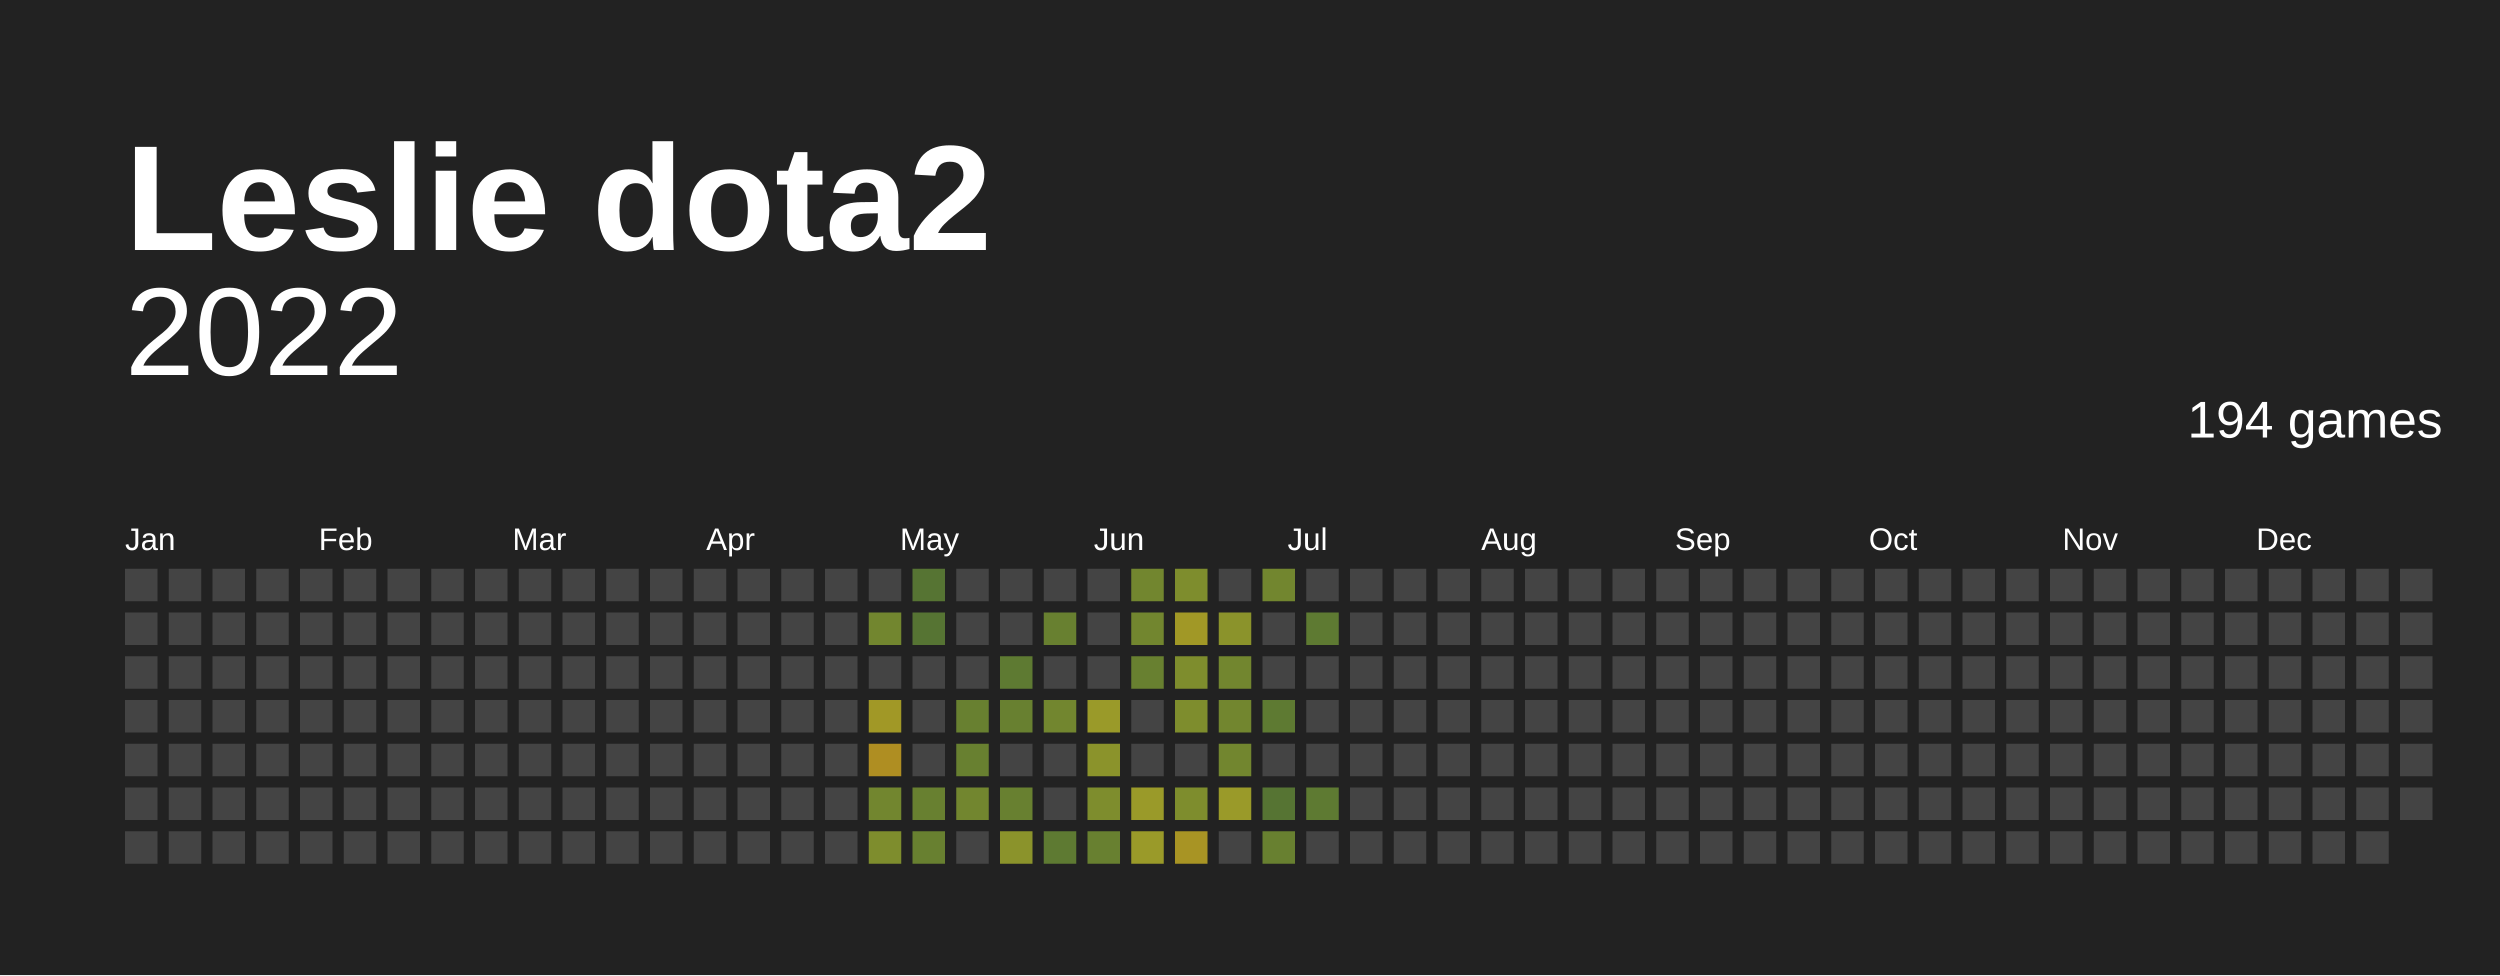
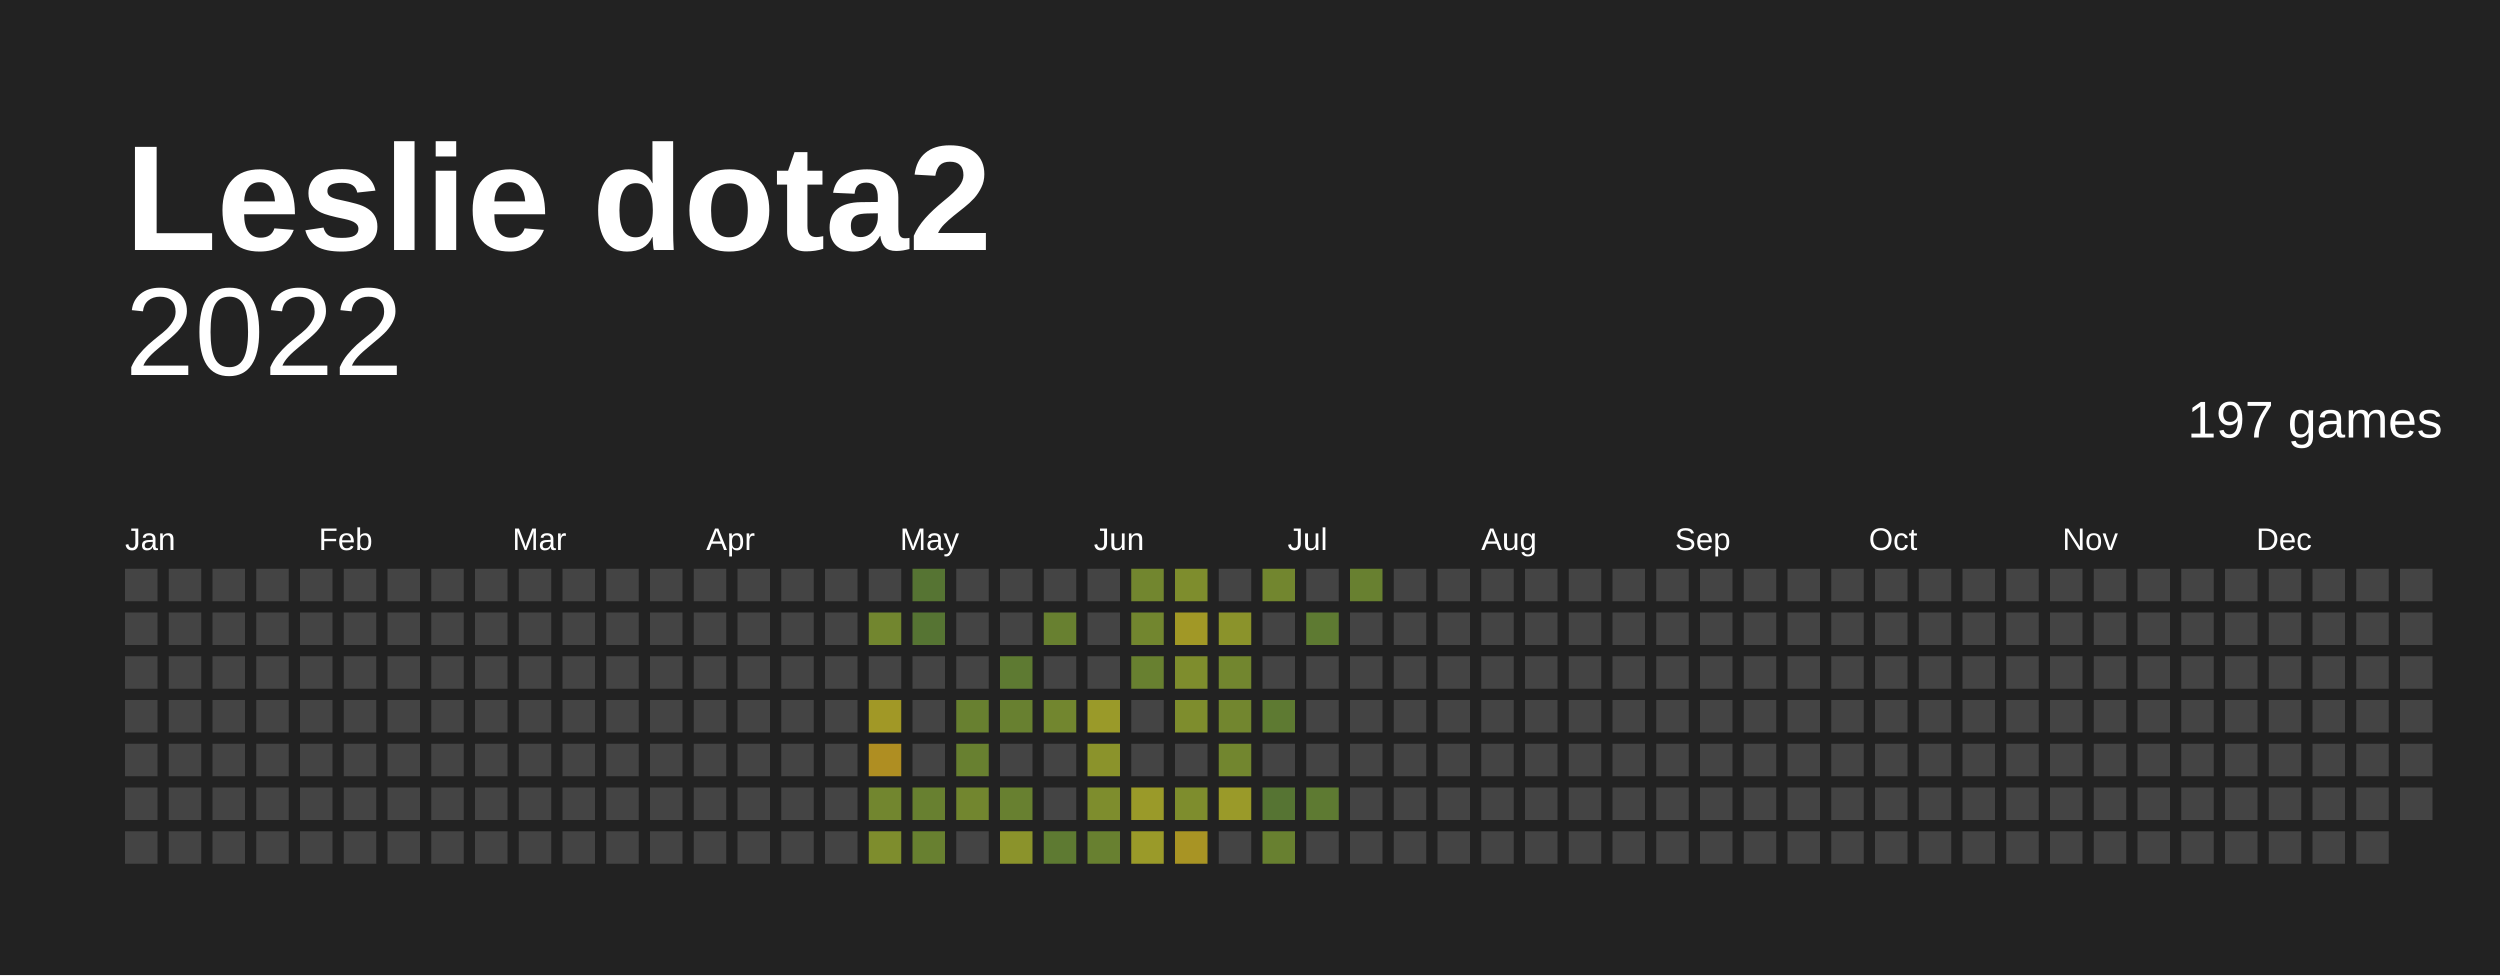
<svg xmlns="http://www.w3.org/2000/svg" baseProfile="full" height="78mm" version="1.1" viewBox="0,0,200,78" width="200mm">
  <defs />
  <rect fill="#222222" height="78" width="200" x="0" y="0" />
  <text fill="#FFFFFF" style="font-size:12px; font-family:Arial; font-weight:bold;" x="10" y="20">Leslie dota2</text>
  <text alignment-baseline="hanging" fill="#FFFFFF" style="font-size:10.0px; font-family:Arial;" x="10" y="30">2022</text>
-   <text alignment-baseline="hanging" fill="#FFFFFF" style="font-size:4.125px; font-family:Arial;" x="175" y="35">194 games</text>
+   <text alignment-baseline="hanging" fill="#FFFFFF" style="font-size:4.125px; font-family:Arial;" x="175" y="35">197 games</text>
  <text fill="#FFFFFF" style="font-size:2.5px; font-family:Arial" x="10.0" y="44">Jan</text>
  <text fill="#FFFFFF" style="font-size:2.5px; font-family:Arial" x="25.5" y="44">Feb</text>
  <text fill="#FFFFFF" style="font-size:2.5px; font-family:Arial" x="41.0" y="44">Mar</text>
  <text fill="#FFFFFF" style="font-size:2.5px; font-family:Arial" x="56.5" y="44">Apr</text>
  <text fill="#FFFFFF" style="font-size:2.5px; font-family:Arial" x="72.0" y="44">May</text>
  <text fill="#FFFFFF" style="font-size:2.5px; font-family:Arial" x="87.5" y="44">Jun</text>
  <text fill="#FFFFFF" style="font-size:2.5px; font-family:Arial" x="103.0" y="44">Jul</text>
  <text fill="#FFFFFF" style="font-size:2.5px; font-family:Arial" x="118.5" y="44">Aug</text>
  <text fill="#FFFFFF" style="font-size:2.5px; font-family:Arial" x="134.0" y="44">Sep</text>
  <text fill="#FFFFFF" style="font-size:2.5px; font-family:Arial" x="149.5" y="44">Oct</text>
  <text fill="#FFFFFF" style="font-size:2.5px; font-family:Arial" x="165.0" y="44">Nov</text>
  <text fill="#FFFFFF" style="font-size:2.5px; font-family:Arial" x="180.5" y="44">Dec</text>
  <rect fill="#444444" height="2.6" width="2.6" x="10.0" y="45.5" />
  <rect fill="#444444" height="2.6" width="2.6" x="10.0" y="49.0" />
  <rect fill="#444444" height="2.6" width="2.6" x="10.0" y="52.5" />
  <rect fill="#444444" height="2.6" width="2.6" x="10.0" y="56.0" />
  <rect fill="#444444" height="2.6" width="2.6" x="10.0" y="59.5" />
  <rect fill="#444444" height="2.6" width="2.6" x="10.0" y="63.0" />
  <rect fill="#444444" height="2.6" width="2.6" x="10.0" y="66.5" />
  <rect fill="#444444" height="2.6" width="2.6" x="13.5" y="45.5" />
  <rect fill="#444444" height="2.6" width="2.6" x="13.5" y="49.0" />
  <rect fill="#444444" height="2.6" width="2.6" x="13.5" y="52.5" />
  <rect fill="#444444" height="2.6" width="2.6" x="13.5" y="56.0" />
  <rect fill="#444444" height="2.6" width="2.6" x="13.5" y="59.5" />
  <rect fill="#444444" height="2.6" width="2.6" x="13.5" y="63.0" />
  <rect fill="#444444" height="2.6" width="2.6" x="13.5" y="66.5" />
  <rect fill="#444444" height="2.6" width="2.6" x="17.0" y="45.5" />
  <rect fill="#444444" height="2.6" width="2.6" x="17.0" y="49.0" />
  <rect fill="#444444" height="2.6" width="2.6" x="17.0" y="52.5" />
  <rect fill="#444444" height="2.6" width="2.6" x="17.0" y="56.0" />
  <rect fill="#444444" height="2.6" width="2.6" x="17.0" y="59.5" />
  <rect fill="#444444" height="2.6" width="2.6" x="17.0" y="63.0" />
  <rect fill="#444444" height="2.6" width="2.6" x="17.0" y="66.5" />
  <rect fill="#444444" height="2.6" width="2.6" x="20.5" y="45.5" />
  <rect fill="#444444" height="2.6" width="2.6" x="20.5" y="49.0" />
  <rect fill="#444444" height="2.6" width="2.6" x="20.5" y="52.5" />
  <rect fill="#444444" height="2.6" width="2.6" x="20.5" y="56.0" />
  <rect fill="#444444" height="2.6" width="2.6" x="20.5" y="59.5" />
  <rect fill="#444444" height="2.6" width="2.6" x="20.5" y="63.0" />
  <rect fill="#444444" height="2.6" width="2.6" x="20.5" y="66.5" />
  <rect fill="#444444" height="2.6" width="2.6" x="24.0" y="45.5" />
  <rect fill="#444444" height="2.6" width="2.6" x="24.0" y="49.0" />
  <rect fill="#444444" height="2.6" width="2.6" x="24.0" y="52.5" />
  <rect fill="#444444" height="2.6" width="2.6" x="24.0" y="56.0" />
  <rect fill="#444444" height="2.6" width="2.6" x="24.0" y="59.5" />
  <rect fill="#444444" height="2.6" width="2.6" x="24.0" y="63.0" />
  <rect fill="#444444" height="2.6" width="2.6" x="24.0" y="66.5" />
  <rect fill="#444444" height="2.6" width="2.6" x="27.5" y="45.5" />
  <rect fill="#444444" height="2.6" width="2.6" x="27.5" y="49.0" />
  <rect fill="#444444" height="2.6" width="2.6" x="27.5" y="52.5" />
  <rect fill="#444444" height="2.6" width="2.6" x="27.5" y="56.0" />
  <rect fill="#444444" height="2.6" width="2.6" x="27.5" y="59.5" />
  <rect fill="#444444" height="2.6" width="2.6" x="27.5" y="63.0" />
  <rect fill="#444444" height="2.6" width="2.6" x="27.5" y="66.5" />
  <rect fill="#444444" height="2.6" width="2.6" x="31.0" y="45.5" />
  <rect fill="#444444" height="2.6" width="2.6" x="31.0" y="49.0" />
  <rect fill="#444444" height="2.6" width="2.6" x="31.0" y="52.5" />
  <rect fill="#444444" height="2.6" width="2.6" x="31.0" y="56.0" />
  <rect fill="#444444" height="2.6" width="2.6" x="31.0" y="59.5" />
  <rect fill="#444444" height="2.6" width="2.6" x="31.0" y="63.0" />
  <rect fill="#444444" height="2.6" width="2.6" x="31.0" y="66.5" />
  <rect fill="#444444" height="2.6" width="2.6" x="34.5" y="45.5" />
  <rect fill="#444444" height="2.6" width="2.6" x="34.5" y="49.0" />
  <rect fill="#444444" height="2.6" width="2.6" x="34.5" y="52.5" />
  <rect fill="#444444" height="2.6" width="2.6" x="34.5" y="56.0" />
  <rect fill="#444444" height="2.6" width="2.6" x="34.5" y="59.5" />
  <rect fill="#444444" height="2.6" width="2.6" x="34.5" y="63.0" />
  <rect fill="#444444" height="2.6" width="2.6" x="34.5" y="66.5" />
  <rect fill="#444444" height="2.6" width="2.6" x="38.0" y="45.5" />
  <rect fill="#444444" height="2.6" width="2.6" x="38.0" y="49.0" />
  <rect fill="#444444" height="2.6" width="2.6" x="38.0" y="52.5" />
  <rect fill="#444444" height="2.6" width="2.6" x="38.0" y="56.0" />
  <rect fill="#444444" height="2.6" width="2.6" x="38.0" y="59.5" />
  <rect fill="#444444" height="2.6" width="2.6" x="38.0" y="63.0" />
  <rect fill="#444444" height="2.6" width="2.6" x="38.0" y="66.5" />
  <rect fill="#444444" height="2.6" width="2.6" x="41.5" y="45.5" />
  <rect fill="#444444" height="2.6" width="2.6" x="41.5" y="49.0" />
  <rect fill="#444444" height="2.6" width="2.6" x="41.5" y="52.5" />
  <rect fill="#444444" height="2.6" width="2.6" x="41.5" y="56.0" />
  <rect fill="#444444" height="2.6" width="2.6" x="41.5" y="59.5" />
  <rect fill="#444444" height="2.6" width="2.6" x="41.5" y="63.0" />
  <rect fill="#444444" height="2.6" width="2.6" x="41.5" y="66.5" />
  <rect fill="#444444" height="2.6" width="2.6" x="45.0" y="45.5" />
  <rect fill="#444444" height="2.6" width="2.6" x="45.0" y="49.0" />
  <rect fill="#444444" height="2.6" width="2.6" x="45.0" y="52.5" />
  <rect fill="#444444" height="2.6" width="2.6" x="45.0" y="56.0" />
  <rect fill="#444444" height="2.6" width="2.6" x="45.0" y="59.5" />
  <rect fill="#444444" height="2.6" width="2.6" x="45.0" y="63.0" />
  <rect fill="#444444" height="2.6" width="2.6" x="45.0" y="66.5" />
  <rect fill="#444444" height="2.6" width="2.6" x="48.5" y="45.5" />
  <rect fill="#444444" height="2.6" width="2.6" x="48.5" y="49.0" />
  <rect fill="#444444" height="2.6" width="2.6" x="48.5" y="52.5" />
  <rect fill="#444444" height="2.6" width="2.6" x="48.5" y="56.0" />
  <rect fill="#444444" height="2.6" width="2.6" x="48.5" y="59.5" />
  <rect fill="#444444" height="2.6" width="2.6" x="48.5" y="63.0" />
  <rect fill="#444444" height="2.6" width="2.6" x="48.5" y="66.5" />
  <rect fill="#444444" height="2.6" width="2.6" x="52.0" y="45.5" />
  <rect fill="#444444" height="2.6" width="2.6" x="52.0" y="49.0" />
  <rect fill="#444444" height="2.6" width="2.6" x="52.0" y="52.5" />
  <rect fill="#444444" height="2.6" width="2.6" x="52.0" y="56.0" />
  <rect fill="#444444" height="2.6" width="2.6" x="52.0" y="59.5" />
  <rect fill="#444444" height="2.6" width="2.6" x="52.0" y="63.0" />
  <rect fill="#444444" height="2.6" width="2.6" x="52.0" y="66.5" />
  <rect fill="#444444" height="2.6" width="2.6" x="55.5" y="45.5" />
  <rect fill="#444444" height="2.6" width="2.6" x="55.5" y="49.0" />
  <rect fill="#444444" height="2.6" width="2.6" x="55.5" y="52.5" />
  <rect fill="#444444" height="2.6" width="2.6" x="55.5" y="56.0" />
  <rect fill="#444444" height="2.6" width="2.6" x="55.5" y="59.5" />
  <rect fill="#444444" height="2.6" width="2.6" x="55.5" y="63.0" />
  <rect fill="#444444" height="2.6" width="2.6" x="55.5" y="66.5" />
  <rect fill="#444444" height="2.6" width="2.6" x="59.0" y="45.5" />
  <rect fill="#444444" height="2.6" width="2.6" x="59.0" y="49.0" />
  <rect fill="#444444" height="2.6" width="2.6" x="59.0" y="52.5" />
  <rect fill="#444444" height="2.6" width="2.6" x="59.0" y="56.0" />
  <rect fill="#444444" height="2.6" width="2.6" x="59.0" y="59.5" />
  <rect fill="#444444" height="2.6" width="2.6" x="59.0" y="63.0" />
  <rect fill="#444444" height="2.6" width="2.6" x="59.0" y="66.5" />
  <rect fill="#444444" height="2.6" width="2.6" x="62.5" y="45.5" />
  <rect fill="#444444" height="2.6" width="2.6" x="62.5" y="49.0" />
  <rect fill="#444444" height="2.6" width="2.6" x="62.5" y="52.5" />
  <rect fill="#444444" height="2.6" width="2.6" x="62.5" y="56.0" />
  <rect fill="#444444" height="2.6" width="2.6" x="62.5" y="59.5" />
  <rect fill="#444444" height="2.6" width="2.6" x="62.5" y="63.0" />
  <rect fill="#444444" height="2.6" width="2.6" x="62.5" y="66.5" />
  <rect fill="#444444" height="2.6" width="2.6" x="66.0" y="45.5" />
  <rect fill="#444444" height="2.6" width="2.6" x="66.0" y="49.0" />
  <rect fill="#444444" height="2.6" width="2.6" x="66.0" y="52.5" />
  <rect fill="#444444" height="2.6" width="2.6" x="66.0" y="56.0" />
  <rect fill="#444444" height="2.6" width="2.6" x="66.0" y="59.5" />
  <rect fill="#444444" height="2.6" width="2.6" x="66.0" y="63.0" />
  <rect fill="#444444" height="2.6" width="2.6" x="66.0" y="66.5" />
  <rect fill="#444444" height="2.6" width="2.6" x="69.5" y="45.5" />
  <rect fill="#72862f" height="2.6" width="2.6" x="69.5" y="49.0" />
  <rect fill="#444444" height="2.6" width="2.6" x="69.5" y="52.5" />
  <rect fill="#a19826" height="2.6" width="2.6" x="69.5" y="56.0" />
  <rect fill="#af8e22" height="2.6" width="2.6" x="69.5" y="59.5" />
  <rect fill="#72862f" height="2.6" width="2.6" x="69.5" y="63.0" />
  <rect fill="#7e8d2d" height="2.6" width="2.6" x="69.5" y="66.5" />
  <rect fill="#567433" height="2.6" width="2.6" x="73.0" y="45.5" />
  <rect fill="#567433" height="2.6" width="2.6" x="73.0" y="49.0" />
  <rect fill="#444444" height="2.6" width="2.6" x="73.0" y="52.5" />
  <rect fill="#444444" height="2.6" width="2.6" x="73.0" y="56.0" />
  <rect fill="#444444" height="2.6" width="2.6" x="73.0" y="59.5" />
  <rect fill="#688030" height="2.6" width="2.6" x="73.0" y="63.0" />
  <rect fill="#688030" height="2.6" width="2.6" x="73.0" y="66.5" />
  <rect fill="#444444" height="2.6" width="2.6" x="76.5" y="45.5" />
  <rect fill="#444444" height="2.6" width="2.6" x="76.5" y="49.0" />
  <rect fill="#444444" height="2.6" width="2.6" x="76.5" y="52.5" />
  <rect fill="#688030" height="2.6" width="2.6" x="76.5" y="56.0" />
  <rect fill="#688030" height="2.6" width="2.6" x="76.5" y="59.5" />
  <rect fill="#72862f" height="2.6" width="2.6" x="76.5" y="63.0" />
  <rect fill="#444444" height="2.6" width="2.6" x="76.5" y="66.5" />
  <rect fill="#444444" height="2.6" width="2.6" x="80.0" y="45.5" />
  <rect fill="#444444" height="2.6" width="2.6" x="80.0" y="49.0" />
  <rect fill="#5e7a32" height="2.6" width="2.6" x="80.0" y="52.5" />
  <rect fill="#688030" height="2.6" width="2.6" x="80.0" y="56.0" />
  <rect fill="#444444" height="2.6" width="2.6" x="80.0" y="59.5" />
  <rect fill="#688030" height="2.6" width="2.6" x="80.0" y="63.0" />
  <rect fill="#8b932b" height="2.6" width="2.6" x="80.0" y="66.5" />
  <rect fill="#444444" height="2.6" width="2.6" x="83.5" y="45.5" />
  <rect fill="#688030" height="2.6" width="2.6" x="83.5" y="49.0" />
  <rect fill="#444444" height="2.6" width="2.6" x="83.5" y="52.5" />
  <rect fill="#72862f" height="2.6" width="2.6" x="83.5" y="56.0" />
  <rect fill="#444444" height="2.6" width="2.6" x="83.5" y="59.5" />
  <rect fill="#444444" height="2.6" width="2.6" x="83.5" y="63.0" />
  <rect fill="#5e7a32" height="2.6" width="2.6" x="83.5" y="66.5" />
  <rect fill="#444444" height="2.6" width="2.6" x="87.0" y="45.5" />
  <rect fill="#444444" height="2.6" width="2.6" x="87.0" y="49.0" />
  <rect fill="#444444" height="2.6" width="2.6" x="87.0" y="52.5" />
  <rect fill="#9a9a29" height="2.6" width="2.6" x="87.0" y="56.0" />
  <rect fill="#8b932b" height="2.6" width="2.6" x="87.0" y="59.5" />
  <rect fill="#7e8d2d" height="2.6" width="2.6" x="87.0" y="63.0" />
  <rect fill="#688030" height="2.6" width="2.6" x="87.0" y="66.5" />
  <rect fill="#72862f" height="2.6" width="2.6" x="90.5" y="45.5" />
  <rect fill="#72862f" height="2.6" width="2.6" x="90.5" y="49.0" />
  <rect fill="#688030" height="2.6" width="2.6" x="90.5" y="52.5" />
  <rect fill="#444444" height="2.6" width="2.6" x="90.5" y="56.0" />
  <rect fill="#444444" height="2.6" width="2.6" x="90.5" y="59.5" />
  <rect fill="#9a9a29" height="2.6" width="2.6" x="90.5" y="63.0" />
  <rect fill="#9a9a29" height="2.6" width="2.6" x="90.5" y="66.5" />
  <rect fill="#7e8d2d" height="2.6" width="2.6" x="94.0" y="45.5" />
  <rect fill="#a19826" height="2.6" width="2.6" x="94.0" y="49.0" />
  <rect fill="#7e8d2d" height="2.6" width="2.6" x="94.0" y="52.5" />
  <rect fill="#7e8d2d" height="2.6" width="2.6" x="94.0" y="56.0" />
  <rect fill="#444444" height="2.6" width="2.6" x="94.0" y="59.5" />
  <rect fill="#7e8d2d" height="2.6" width="2.6" x="94.0" y="63.0" />
  <rect fill="#a89424" height="2.6" width="2.6" x="94.0" y="66.5" />
  <rect fill="#444444" height="2.6" width="2.6" x="97.5" y="45.5" />
  <rect fill="#8b932b" height="2.6" width="2.6" x="97.5" y="49.0" />
  <rect fill="#72862f" height="2.6" width="2.6" x="97.5" y="52.5" />
  <rect fill="#72862f" height="2.6" width="2.6" x="97.5" y="56.0" />
  <rect fill="#72862f" height="2.6" width="2.6" x="97.5" y="59.5" />
  <rect fill="#9a9a29" height="2.6" width="2.6" x="97.5" y="63.0" />
  <rect fill="#444444" height="2.6" width="2.6" x="97.5" y="66.5" />
  <rect fill="#72862f" height="2.6" width="2.6" x="101.0" y="45.5" />
  <rect fill="#444444" height="2.6" width="2.6" x="101.0" y="49.0" />
  <rect fill="#444444" height="2.6" width="2.6" x="101.0" y="52.5" />
  <rect fill="#5e7a32" height="2.6" width="2.6" x="101.0" y="56.0" />
  <rect fill="#444444" height="2.6" width="2.6" x="101.0" y="59.5" />
  <rect fill="#567433" height="2.6" width="2.6" x="101.0" y="63.0" />
  <rect fill="#688030" height="2.6" width="2.6" x="101.0" y="66.5" />
  <rect fill="#444444" height="2.6" width="2.6" x="104.5" y="45.5" />
  <rect fill="#5e7a32" height="2.6" width="2.6" x="104.5" y="49.0" />
  <rect fill="#444444" height="2.6" width="2.6" x="104.5" y="52.5" />
  <rect fill="#444444" height="2.6" width="2.6" x="104.5" y="56.0" />
  <rect fill="#444444" height="2.6" width="2.6" x="104.5" y="59.5" />
  <rect fill="#5e7a32" height="2.6" width="2.6" x="104.5" y="63.0" />
  <rect fill="#444444" height="2.6" width="2.6" x="104.5" y="66.5" />
-   <rect fill="#444444" height="2.6" width="2.6" x="108.0" y="45.5" />
+   <rect fill="#688030" height="2.6" width="2.6" x="108.0" y="45.5" />
  <rect fill="#444444" height="2.6" width="2.6" x="108.0" y="49.0" />
  <rect fill="#444444" height="2.6" width="2.6" x="108.0" y="52.5" />
  <rect fill="#444444" height="2.6" width="2.6" x="108.0" y="56.0" />
  <rect fill="#444444" height="2.6" width="2.6" x="108.0" y="59.5" />
  <rect fill="#444444" height="2.6" width="2.6" x="108.0" y="63.0" />
  <rect fill="#444444" height="2.6" width="2.6" x="108.0" y="66.5" />
  <rect fill="#444444" height="2.6" width="2.6" x="111.5" y="45.5" />
  <rect fill="#444444" height="2.6" width="2.6" x="111.5" y="49.0" />
  <rect fill="#444444" height="2.6" width="2.6" x="111.5" y="52.5" />
  <rect fill="#444444" height="2.6" width="2.6" x="111.5" y="56.0" />
  <rect fill="#444444" height="2.6" width="2.6" x="111.5" y="59.5" />
  <rect fill="#444444" height="2.6" width="2.6" x="111.5" y="63.0" />
  <rect fill="#444444" height="2.6" width="2.6" x="111.5" y="66.5" />
  <rect fill="#444444" height="2.6" width="2.6" x="115.0" y="45.5" />
  <rect fill="#444444" height="2.6" width="2.6" x="115.0" y="49.0" />
  <rect fill="#444444" height="2.6" width="2.6" x="115.0" y="52.5" />
  <rect fill="#444444" height="2.6" width="2.6" x="115.0" y="56.0" />
  <rect fill="#444444" height="2.6" width="2.6" x="115.0" y="59.5" />
  <rect fill="#444444" height="2.6" width="2.6" x="115.0" y="63.0" />
  <rect fill="#444444" height="2.6" width="2.6" x="115.0" y="66.5" />
  <rect fill="#444444" height="2.6" width="2.6" x="118.5" y="45.5" />
  <rect fill="#444444" height="2.6" width="2.6" x="118.5" y="49.0" />
  <rect fill="#444444" height="2.6" width="2.6" x="118.5" y="52.5" />
  <rect fill="#444444" height="2.6" width="2.6" x="118.5" y="56.0" />
  <rect fill="#444444" height="2.6" width="2.6" x="118.5" y="59.5" />
  <rect fill="#444444" height="2.6" width="2.6" x="118.5" y="63.0" />
  <rect fill="#444444" height="2.6" width="2.6" x="118.5" y="66.5" />
  <rect fill="#444444" height="2.6" width="2.6" x="122.0" y="45.5" />
  <rect fill="#444444" height="2.6" width="2.6" x="122.0" y="49.0" />
  <rect fill="#444444" height="2.6" width="2.6" x="122.0" y="52.5" />
  <rect fill="#444444" height="2.6" width="2.6" x="122.0" y="56.0" />
  <rect fill="#444444" height="2.6" width="2.6" x="122.0" y="59.5" />
  <rect fill="#444444" height="2.6" width="2.6" x="122.0" y="63.0" />
  <rect fill="#444444" height="2.6" width="2.6" x="122.0" y="66.5" />
  <rect fill="#444444" height="2.6" width="2.6" x="125.5" y="45.5" />
  <rect fill="#444444" height="2.6" width="2.6" x="125.5" y="49.0" />
  <rect fill="#444444" height="2.6" width="2.6" x="125.5" y="52.5" />
  <rect fill="#444444" height="2.6" width="2.6" x="125.5" y="56.0" />
  <rect fill="#444444" height="2.6" width="2.6" x="125.5" y="59.5" />
  <rect fill="#444444" height="2.6" width="2.6" x="125.5" y="63.0" />
  <rect fill="#444444" height="2.6" width="2.6" x="125.5" y="66.5" />
  <rect fill="#444444" height="2.6" width="2.6" x="129.0" y="45.5" />
  <rect fill="#444444" height="2.6" width="2.6" x="129.0" y="49.0" />
  <rect fill="#444444" height="2.6" width="2.6" x="129.0" y="52.5" />
  <rect fill="#444444" height="2.6" width="2.6" x="129.0" y="56.0" />
  <rect fill="#444444" height="2.6" width="2.6" x="129.0" y="59.5" />
  <rect fill="#444444" height="2.6" width="2.6" x="129.0" y="63.0" />
  <rect fill="#444444" height="2.6" width="2.6" x="129.0" y="66.5" />
  <rect fill="#444444" height="2.6" width="2.6" x="132.5" y="45.5" />
  <rect fill="#444444" height="2.6" width="2.6" x="132.5" y="49.0" />
  <rect fill="#444444" height="2.6" width="2.6" x="132.5" y="52.5" />
  <rect fill="#444444" height="2.6" width="2.6" x="132.5" y="56.0" />
  <rect fill="#444444" height="2.6" width="2.6" x="132.5" y="59.5" />
  <rect fill="#444444" height="2.6" width="2.6" x="132.5" y="63.0" />
  <rect fill="#444444" height="2.6" width="2.6" x="132.5" y="66.5" />
  <rect fill="#444444" height="2.6" width="2.6" x="136.0" y="45.5" />
  <rect fill="#444444" height="2.6" width="2.6" x="136.0" y="49.0" />
  <rect fill="#444444" height="2.6" width="2.6" x="136.0" y="52.5" />
  <rect fill="#444444" height="2.6" width="2.6" x="136.0" y="56.0" />
  <rect fill="#444444" height="2.6" width="2.6" x="136.0" y="59.5" />
  <rect fill="#444444" height="2.6" width="2.6" x="136.0" y="63.0" />
  <rect fill="#444444" height="2.6" width="2.6" x="136.0" y="66.5" />
  <rect fill="#444444" height="2.6" width="2.6" x="139.5" y="45.5" />
  <rect fill="#444444" height="2.6" width="2.6" x="139.5" y="49.0" />
  <rect fill="#444444" height="2.6" width="2.6" x="139.5" y="52.5" />
  <rect fill="#444444" height="2.6" width="2.6" x="139.5" y="56.0" />
  <rect fill="#444444" height="2.6" width="2.6" x="139.5" y="59.5" />
  <rect fill="#444444" height="2.6" width="2.6" x="139.5" y="63.0" />
  <rect fill="#444444" height="2.6" width="2.6" x="139.5" y="66.5" />
  <rect fill="#444444" height="2.6" width="2.6" x="143.0" y="45.5" />
  <rect fill="#444444" height="2.6" width="2.6" x="143.0" y="49.0" />
  <rect fill="#444444" height="2.6" width="2.6" x="143.0" y="52.5" />
  <rect fill="#444444" height="2.6" width="2.6" x="143.0" y="56.0" />
  <rect fill="#444444" height="2.6" width="2.6" x="143.0" y="59.5" />
  <rect fill="#444444" height="2.6" width="2.6" x="143.0" y="63.0" />
  <rect fill="#444444" height="2.6" width="2.6" x="143.0" y="66.5" />
  <rect fill="#444444" height="2.6" width="2.6" x="146.5" y="45.5" />
  <rect fill="#444444" height="2.6" width="2.6" x="146.5" y="49.0" />
  <rect fill="#444444" height="2.6" width="2.6" x="146.5" y="52.5" />
  <rect fill="#444444" height="2.6" width="2.6" x="146.5" y="56.0" />
  <rect fill="#444444" height="2.6" width="2.6" x="146.5" y="59.5" />
  <rect fill="#444444" height="2.6" width="2.6" x="146.5" y="63.0" />
  <rect fill="#444444" height="2.6" width="2.6" x="146.5" y="66.5" />
  <rect fill="#444444" height="2.6" width="2.6" x="150.0" y="45.5" />
  <rect fill="#444444" height="2.6" width="2.6" x="150.0" y="49.0" />
  <rect fill="#444444" height="2.6" width="2.6" x="150.0" y="52.5" />
  <rect fill="#444444" height="2.6" width="2.6" x="150.0" y="56.0" />
  <rect fill="#444444" height="2.6" width="2.6" x="150.0" y="59.5" />
  <rect fill="#444444" height="2.6" width="2.6" x="150.0" y="63.0" />
  <rect fill="#444444" height="2.6" width="2.6" x="150.0" y="66.5" />
  <rect fill="#444444" height="2.6" width="2.6" x="153.5" y="45.5" />
  <rect fill="#444444" height="2.6" width="2.6" x="153.5" y="49.0" />
  <rect fill="#444444" height="2.6" width="2.6" x="153.5" y="52.5" />
  <rect fill="#444444" height="2.6" width="2.6" x="153.5" y="56.0" />
  <rect fill="#444444" height="2.6" width="2.6" x="153.5" y="59.5" />
  <rect fill="#444444" height="2.6" width="2.6" x="153.5" y="63.0" />
  <rect fill="#444444" height="2.6" width="2.6" x="153.5" y="66.5" />
  <rect fill="#444444" height="2.6" width="2.6" x="157.0" y="45.5" />
  <rect fill="#444444" height="2.6" width="2.6" x="157.0" y="49.0" />
  <rect fill="#444444" height="2.6" width="2.6" x="157.0" y="52.5" />
  <rect fill="#444444" height="2.6" width="2.6" x="157.0" y="56.0" />
  <rect fill="#444444" height="2.6" width="2.6" x="157.0" y="59.5" />
  <rect fill="#444444" height="2.6" width="2.6" x="157.0" y="63.0" />
  <rect fill="#444444" height="2.6" width="2.6" x="157.0" y="66.5" />
  <rect fill="#444444" height="2.6" width="2.6" x="160.5" y="45.5" />
  <rect fill="#444444" height="2.6" width="2.6" x="160.5" y="49.0" />
  <rect fill="#444444" height="2.6" width="2.6" x="160.5" y="52.5" />
  <rect fill="#444444" height="2.6" width="2.6" x="160.5" y="56.0" />
  <rect fill="#444444" height="2.6" width="2.6" x="160.5" y="59.5" />
  <rect fill="#444444" height="2.6" width="2.6" x="160.5" y="63.0" />
  <rect fill="#444444" height="2.6" width="2.6" x="160.5" y="66.5" />
  <rect fill="#444444" height="2.6" width="2.6" x="164.0" y="45.5" />
  <rect fill="#444444" height="2.6" width="2.6" x="164.0" y="49.0" />
  <rect fill="#444444" height="2.6" width="2.6" x="164.0" y="52.5" />
  <rect fill="#444444" height="2.6" width="2.6" x="164.0" y="56.0" />
  <rect fill="#444444" height="2.6" width="2.6" x="164.0" y="59.5" />
  <rect fill="#444444" height="2.6" width="2.6" x="164.0" y="63.0" />
  <rect fill="#444444" height="2.6" width="2.6" x="164.0" y="66.5" />
  <rect fill="#444444" height="2.6" width="2.6" x="167.5" y="45.5" />
  <rect fill="#444444" height="2.6" width="2.6" x="167.5" y="49.0" />
  <rect fill="#444444" height="2.6" width="2.6" x="167.5" y="52.5" />
  <rect fill="#444444" height="2.6" width="2.6" x="167.5" y="56.0" />
  <rect fill="#444444" height="2.6" width="2.6" x="167.5" y="59.5" />
  <rect fill="#444444" height="2.6" width="2.6" x="167.5" y="63.0" />
  <rect fill="#444444" height="2.6" width="2.6" x="167.5" y="66.5" />
  <rect fill="#444444" height="2.6" width="2.6" x="171.0" y="45.5" />
  <rect fill="#444444" height="2.6" width="2.6" x="171.0" y="49.0" />
  <rect fill="#444444" height="2.6" width="2.6" x="171.0" y="52.5" />
  <rect fill="#444444" height="2.6" width="2.6" x="171.0" y="56.0" />
  <rect fill="#444444" height="2.6" width="2.6" x="171.0" y="59.5" />
  <rect fill="#444444" height="2.6" width="2.6" x="171.0" y="63.0" />
  <rect fill="#444444" height="2.6" width="2.6" x="171.0" y="66.5" />
  <rect fill="#444444" height="2.6" width="2.6" x="174.5" y="45.5" />
  <rect fill="#444444" height="2.6" width="2.6" x="174.5" y="49.0" />
  <rect fill="#444444" height="2.6" width="2.6" x="174.5" y="52.5" />
  <rect fill="#444444" height="2.6" width="2.6" x="174.5" y="56.0" />
  <rect fill="#444444" height="2.6" width="2.6" x="174.5" y="59.5" />
  <rect fill="#444444" height="2.6" width="2.6" x="174.5" y="63.0" />
  <rect fill="#444444" height="2.6" width="2.6" x="174.5" y="66.5" />
  <rect fill="#444444" height="2.6" width="2.6" x="178.0" y="45.5" />
  <rect fill="#444444" height="2.6" width="2.6" x="178.0" y="49.0" />
  <rect fill="#444444" height="2.6" width="2.6" x="178.0" y="52.5" />
  <rect fill="#444444" height="2.6" width="2.6" x="178.0" y="56.0" />
  <rect fill="#444444" height="2.6" width="2.6" x="178.0" y="59.5" />
  <rect fill="#444444" height="2.6" width="2.6" x="178.0" y="63.0" />
  <rect fill="#444444" height="2.6" width="2.6" x="178.0" y="66.5" />
  <rect fill="#444444" height="2.6" width="2.6" x="181.5" y="45.5" />
  <rect fill="#444444" height="2.6" width="2.6" x="181.5" y="49.0" />
  <rect fill="#444444" height="2.6" width="2.6" x="181.5" y="52.5" />
  <rect fill="#444444" height="2.6" width="2.6" x="181.5" y="56.0" />
  <rect fill="#444444" height="2.6" width="2.6" x="181.5" y="59.5" />
  <rect fill="#444444" height="2.6" width="2.6" x="181.5" y="63.0" />
  <rect fill="#444444" height="2.6" width="2.6" x="181.5" y="66.5" />
  <rect fill="#444444" height="2.6" width="2.6" x="185.0" y="45.5" />
  <rect fill="#444444" height="2.6" width="2.6" x="185.0" y="49.0" />
  <rect fill="#444444" height="2.6" width="2.6" x="185.0" y="52.5" />
  <rect fill="#444444" height="2.6" width="2.6" x="185.0" y="56.0" />
  <rect fill="#444444" height="2.6" width="2.6" x="185.0" y="59.5" />
  <rect fill="#444444" height="2.6" width="2.6" x="185.0" y="63.0" />
  <rect fill="#444444" height="2.6" width="2.6" x="185.0" y="66.5" />
  <rect fill="#444444" height="2.6" width="2.6" x="188.5" y="45.5" />
  <rect fill="#444444" height="2.6" width="2.6" x="188.5" y="49.0" />
  <rect fill="#444444" height="2.6" width="2.6" x="188.5" y="52.5" />
  <rect fill="#444444" height="2.6" width="2.6" x="188.5" y="56.0" />
  <rect fill="#444444" height="2.6" width="2.6" x="188.5" y="59.5" />
  <rect fill="#444444" height="2.6" width="2.6" x="188.5" y="63.0" />
  <rect fill="#444444" height="2.6" width="2.6" x="188.5" y="66.5" />
  <rect fill="#444444" height="2.6" width="2.6" x="192.0" y="45.5" />
  <rect fill="#444444" height="2.6" width="2.6" x="192.0" y="49.0" />
  <rect fill="#444444" height="2.6" width="2.6" x="192.0" y="52.5" />
  <rect fill="#444444" height="2.6" width="2.6" x="192.0" y="56.0" />
  <rect fill="#444444" height="2.6" width="2.6" x="192.0" y="59.5" />
  <rect fill="#444444" height="2.6" width="2.6" x="192.0" y="63.0" />
</svg>
